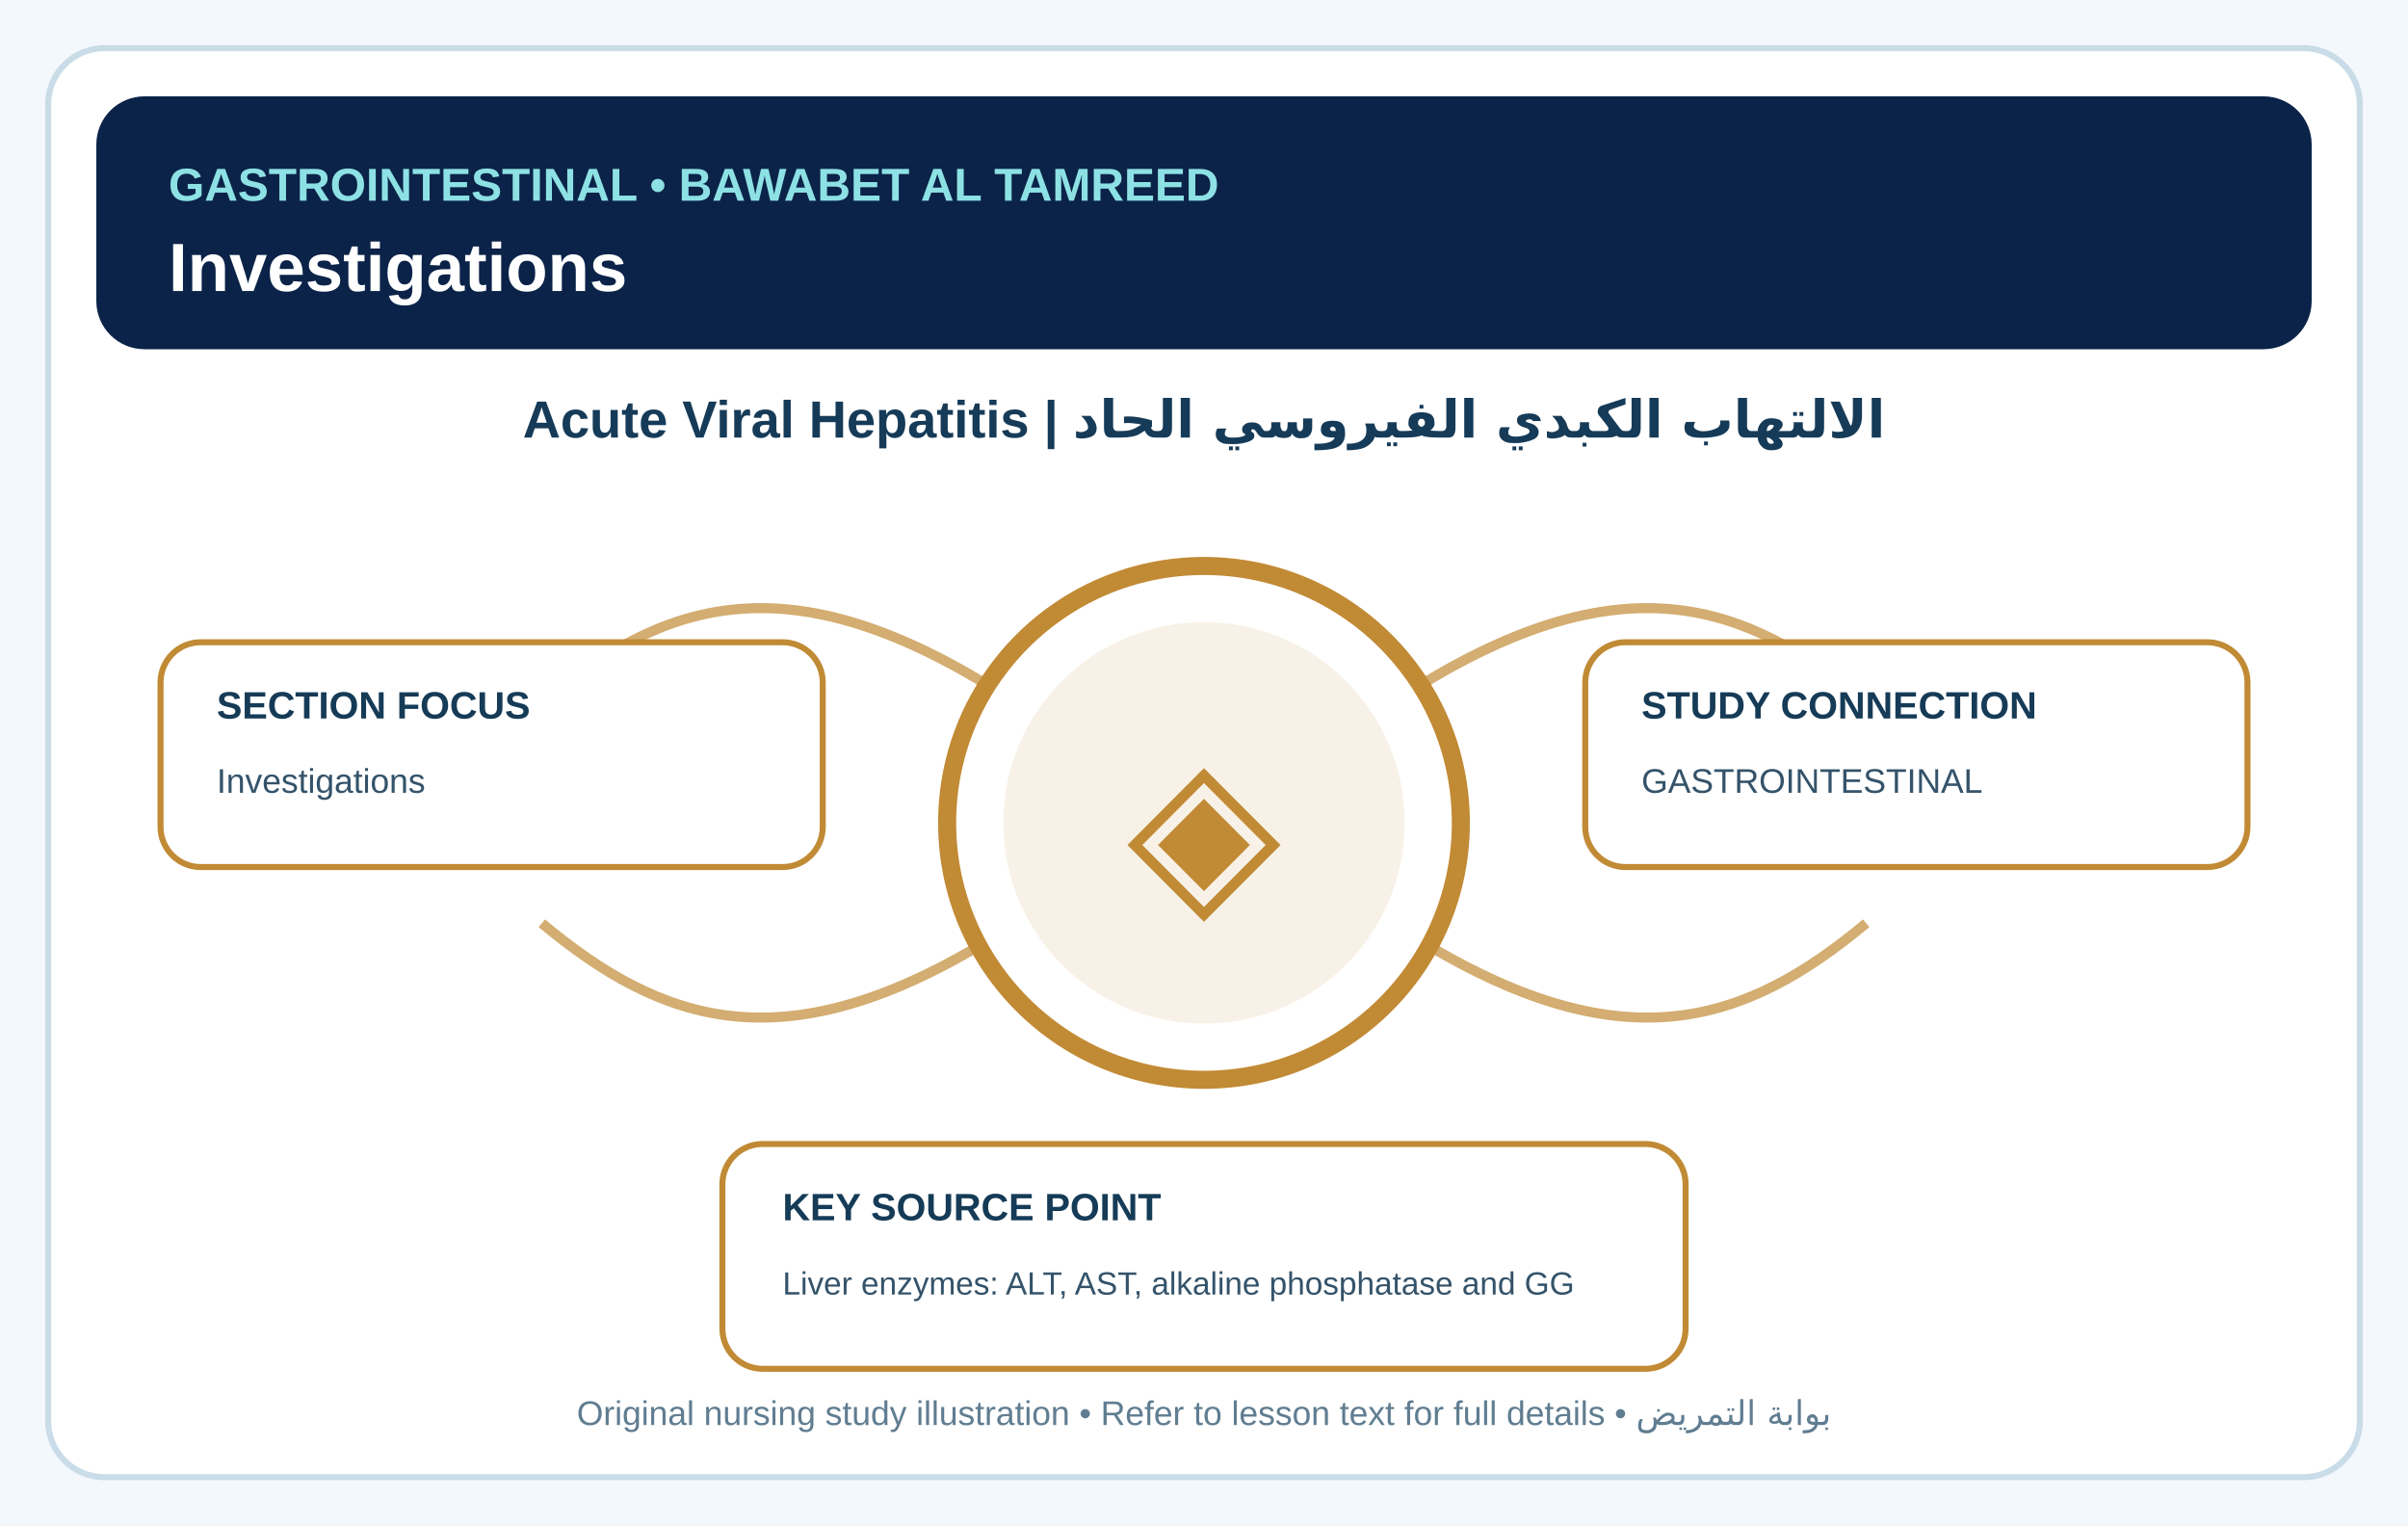
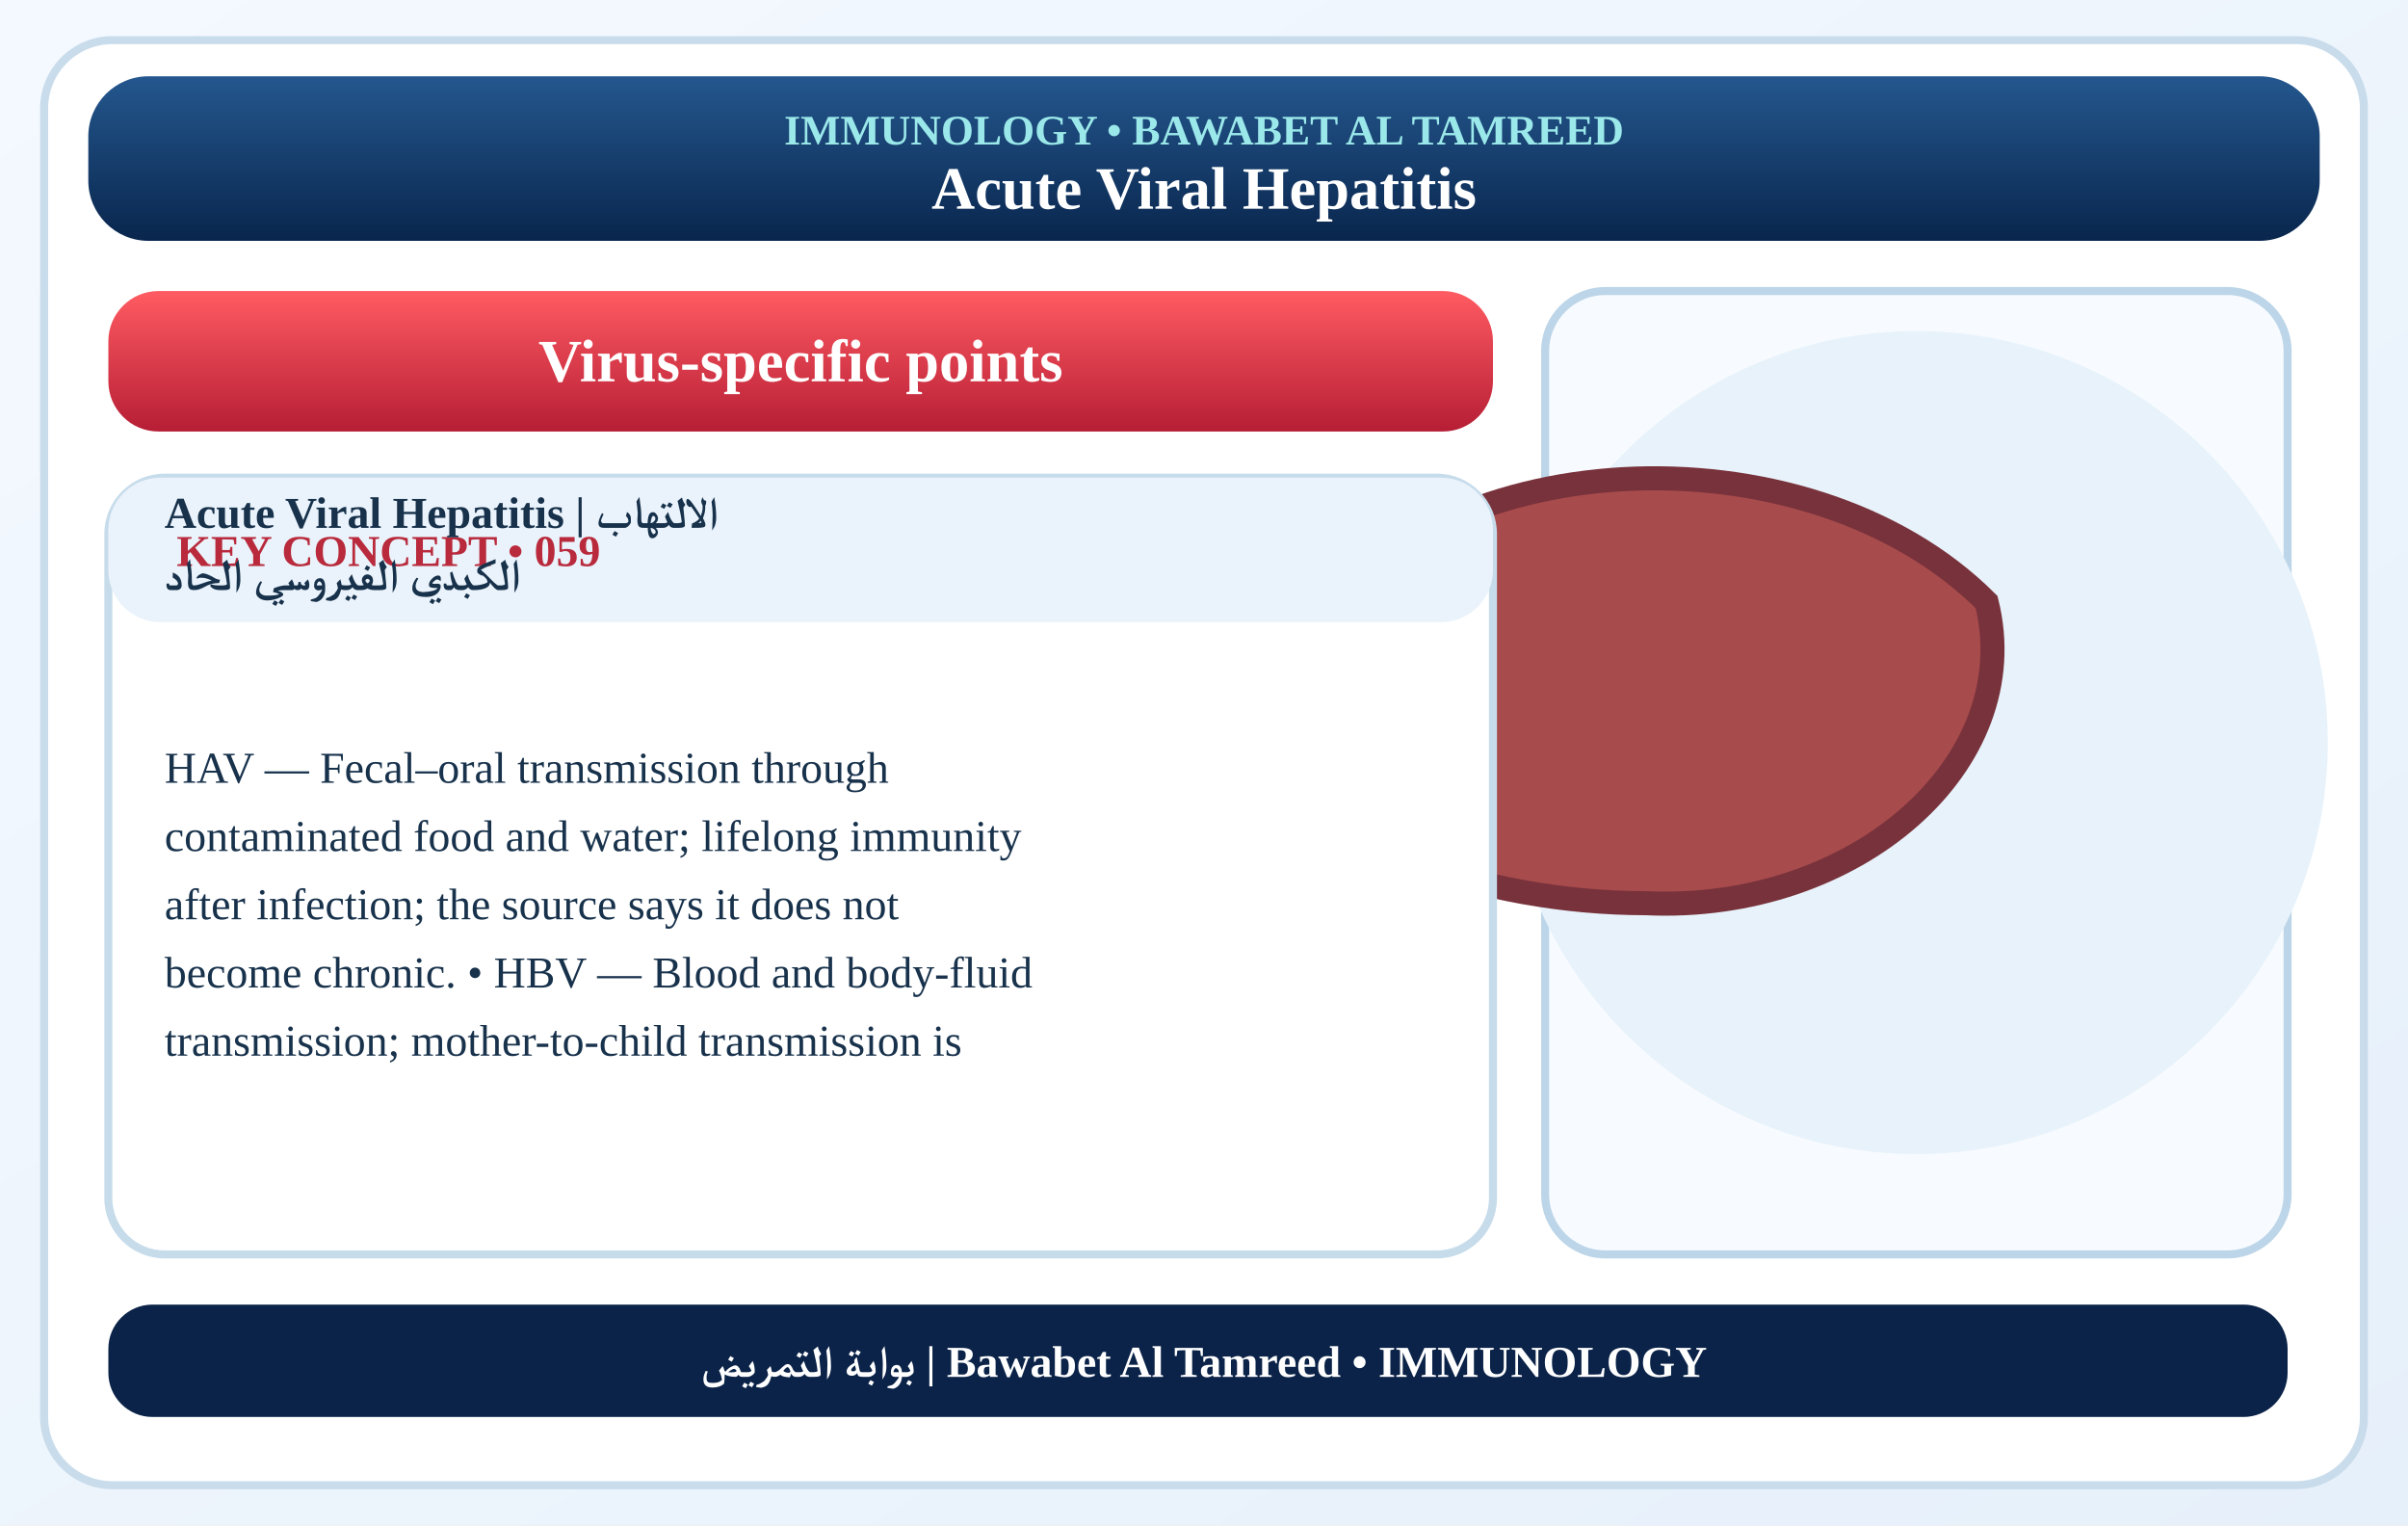
<svg xmlns="http://www.w3.org/2000/svg" width="1200" height="760" viewBox="0 0 1200 760">
-   <rect width="1200" height="760" fill="#f3f8fc" />
-   <rect x="24" y="24" width="1152" height="712" rx="28" fill="#fff" stroke="#c9dce8" stroke-width="3" />
-   <rect x="48" y="48" width="1104" height="126" rx="24" fill="#0b2348" />
-   <text x="84" y="100" fill="#8de1e4" font-family="Arial,sans-serif" font-size="23" font-weight="700">GASTROINTESTINAL • BAWABET AL TAMREED</text>
-   <text x="84" y="145" fill="#fff" font-family="Arial,sans-serif" font-size="34" font-weight="700">Investigations</text>
-   <text x="600" y="218" text-anchor="middle" fill="#163b58" font-family="Arial,sans-serif" font-size="26" font-weight="700">Acute Viral Hepatitis | الالتهاب الكبدي الفيروسي الحاد</text>
-   <circle cx="600" cy="410" r="128" fill="#fff" stroke="#c18a35" stroke-width="9" />
-   <circle cx="600" cy="410" r="100" fill="#c18a35" opacity=".12" />
-   <text x="600" y="447" text-anchor="middle" fill="#c18a35" font-family="Arial,sans-serif" font-size="100" font-weight="700">◈</text>
-   <path d="M490 340 C390 280 330 300 270 350 M710 340 C810 280 870 300 930 350 M490 470 C390 530 330 510 270 460 M710 470 C810 530 870 510 930 460" fill="none" stroke="#c18a35" stroke-width="5" opacity=".7" />
-   <rect x="80" y="320" width="330" height="112" rx="20" fill="#fff" stroke="#c18a35" stroke-width="3" />
-   <text x="108" y="358" fill="#153b57" font-family="Arial,sans-serif" font-size="19" font-weight="700">SECTION FOCUS</text>
-   <text x="108" y="395" fill="#34536a" font-family="Arial,sans-serif" font-size="17">Investigations</text>
-   <rect x="790" y="320" width="330" height="112" rx="20" fill="#fff" stroke="#c18a35" stroke-width="3" />
-   <text x="818" y="358" fill="#153b57" font-family="Arial,sans-serif" font-size="19" font-weight="700">STUDY CONNECTION</text>
-   <text x="818" y="395" fill="#34536a" font-family="Arial,sans-serif" font-size="17">GASTROINTESTINAL</text>
-   <rect x="360" y="570" width="480" height="112" rx="20" fill="#fff" stroke="#c18a35" stroke-width="3" />
-   <text x="390" y="608" fill="#153b57" font-family="Arial,sans-serif" font-size="19" font-weight="700">KEY SOURCE POINT</text>
-   <text x="390" y="645" fill="#34536a" font-family="Arial,sans-serif" font-size="16">Liver enzymes: ALT, AST, alkaline phosphatase and GG</text>
-   <text x="600" y="710" text-anchor="middle" fill="#607d91" font-family="Arial,sans-serif" font-size="17">Original nursing study illustration • Refer to lesson text for full details • بوابة التمريض</text>
+   <defs>
+     <linearGradient id="bg" x2="1" y2="1">
+       <stop stop-color="#f4f9ff" />
+       <stop offset="1" stop-color="#e6f0fa" />
+     </linearGradient>
+     <linearGradient id="navy" x2="0" y2="1">
+       <stop stop-color="#24578e" />
+       <stop offset="1" stop-color="#09264d" />
+     </linearGradient>
+     <linearGradient id="red" x2="0" y2="1">
+       <stop stop-color="#ff5b62" />
+       <stop offset="1" stop-color="#b61e35" />
+     </linearGradient>
+   </defs>
+   <rect width="1200" height="760" fill="url(#bg)" />
+   <rect x="22" y="20" width="1156" height="720" rx="34" fill="#fff" stroke="#c9dceb" stroke-width="4" />
+   <rect x="44" y="38" width="1112" height="82" rx="30" fill="url(#navy)" />
+   <text x="600" y="72" text-anchor="middle" font-size="21" font-weight="700" fill="#9be8ea">IMMUNOLOGY • BAWABET AL TAMREED</text>
+   <text x="600" y="104" text-anchor="middle" font-size="30" font-weight="800" fill="#fff">Acute Viral Hepatitis</text>
+   <rect x="54" y="145" width="690" height="70" rx="25" fill="url(#red)" />
+   <text x="399" y="190" text-anchor="middle" font-size="30" font-weight="800" fill="#fff">Virus-specific points</text>
+   <rect x="770" y="145" width="370" height="480" rx="30" fill="#f7fbff" stroke="#bcd5e8" stroke-width="4" />
+   <circle cx="955" cy="370" r="205" fill="#e7f2fa" />
+   <path d="M650 320 C710 220 900 210 990 300 C1010 380 925 455 820 450 C740 450 650 420 630 370Z" fill="#a84b4c" stroke="#78323b" stroke-width="12" />
+   <rect x="54" y="238" width="690" height="387" rx="28" fill="#fff" stroke="#c7dceb" stroke-width="4" />
+   <rect x="54" y="238" width="690" height="72" rx="26" fill="#eaf3fb" />
+   <text x="88" y="282" font-size="22" font-weight="800" fill="#b82a3c">KEY CONCEPT • 059</text>
+   <text x="82" y="263" font-size="22" font-weight="700" fill="#18324c">Acute Viral Hepatitis | الالتهاب</text>
+   <text x="82" y="294" font-size="22" font-weight="700" fill="#18324c">الكبدي الفيروسي الحاد</text>
+   <text x="82" y="390" font-size="22" fill="#18324c">HAV — Fecal–oral transmission through</text>
+   <text x="82" y="424" font-size="22" fill="#18324c">contaminated food and water; lifelong immunity</text>
+   <text x="82" y="458" font-size="22" fill="#18324c">after infection; the source says it does not</text>
+   <text x="82" y="492" font-size="22" fill="#18324c">become chronic. • HBV — Blood and body-fluid</text>
+   <text x="82" y="526" font-size="22" fill="#18324c">transmission; mother-to-child transmission is</text>
+   <rect x="54" y="650" width="1086" height="56" rx="22" fill="#0b2348" />
+   <text x="600" y="686" text-anchor="middle" font-size="22" font-weight="700" fill="#fff">بوابة التمريض | Bawabet Al Tamreed • IMMUNOLOGY</text>
</svg>
